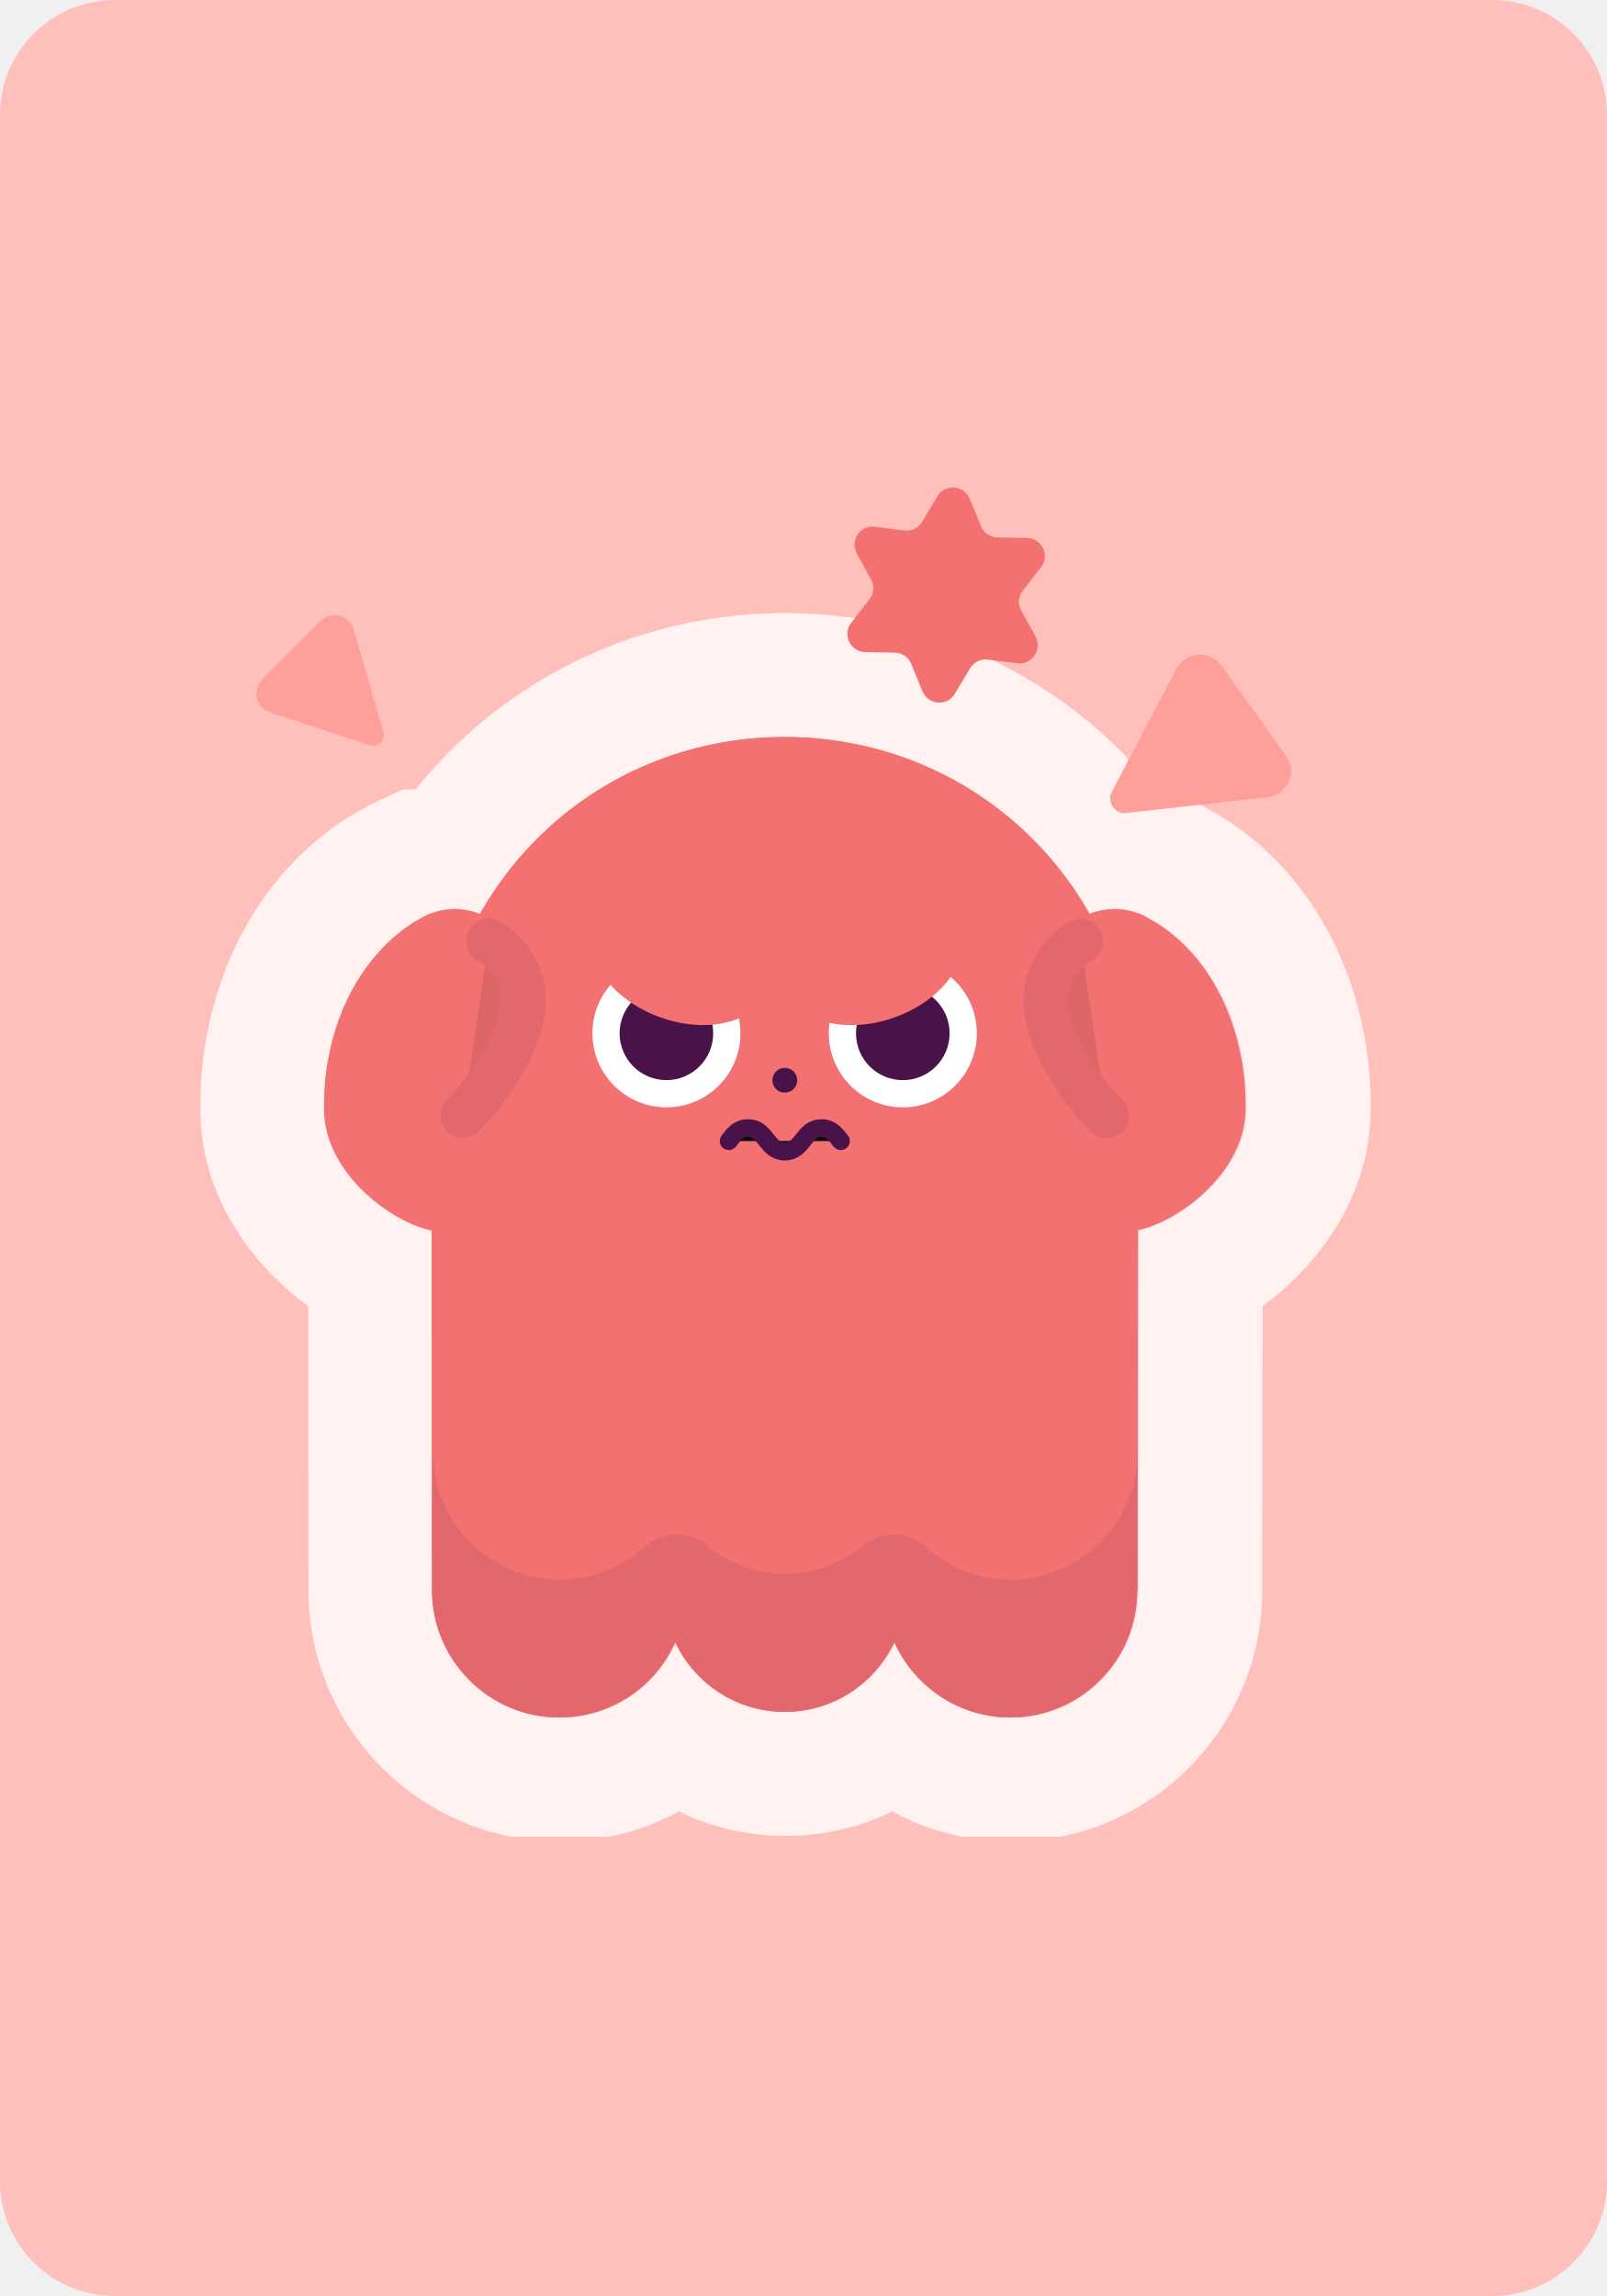
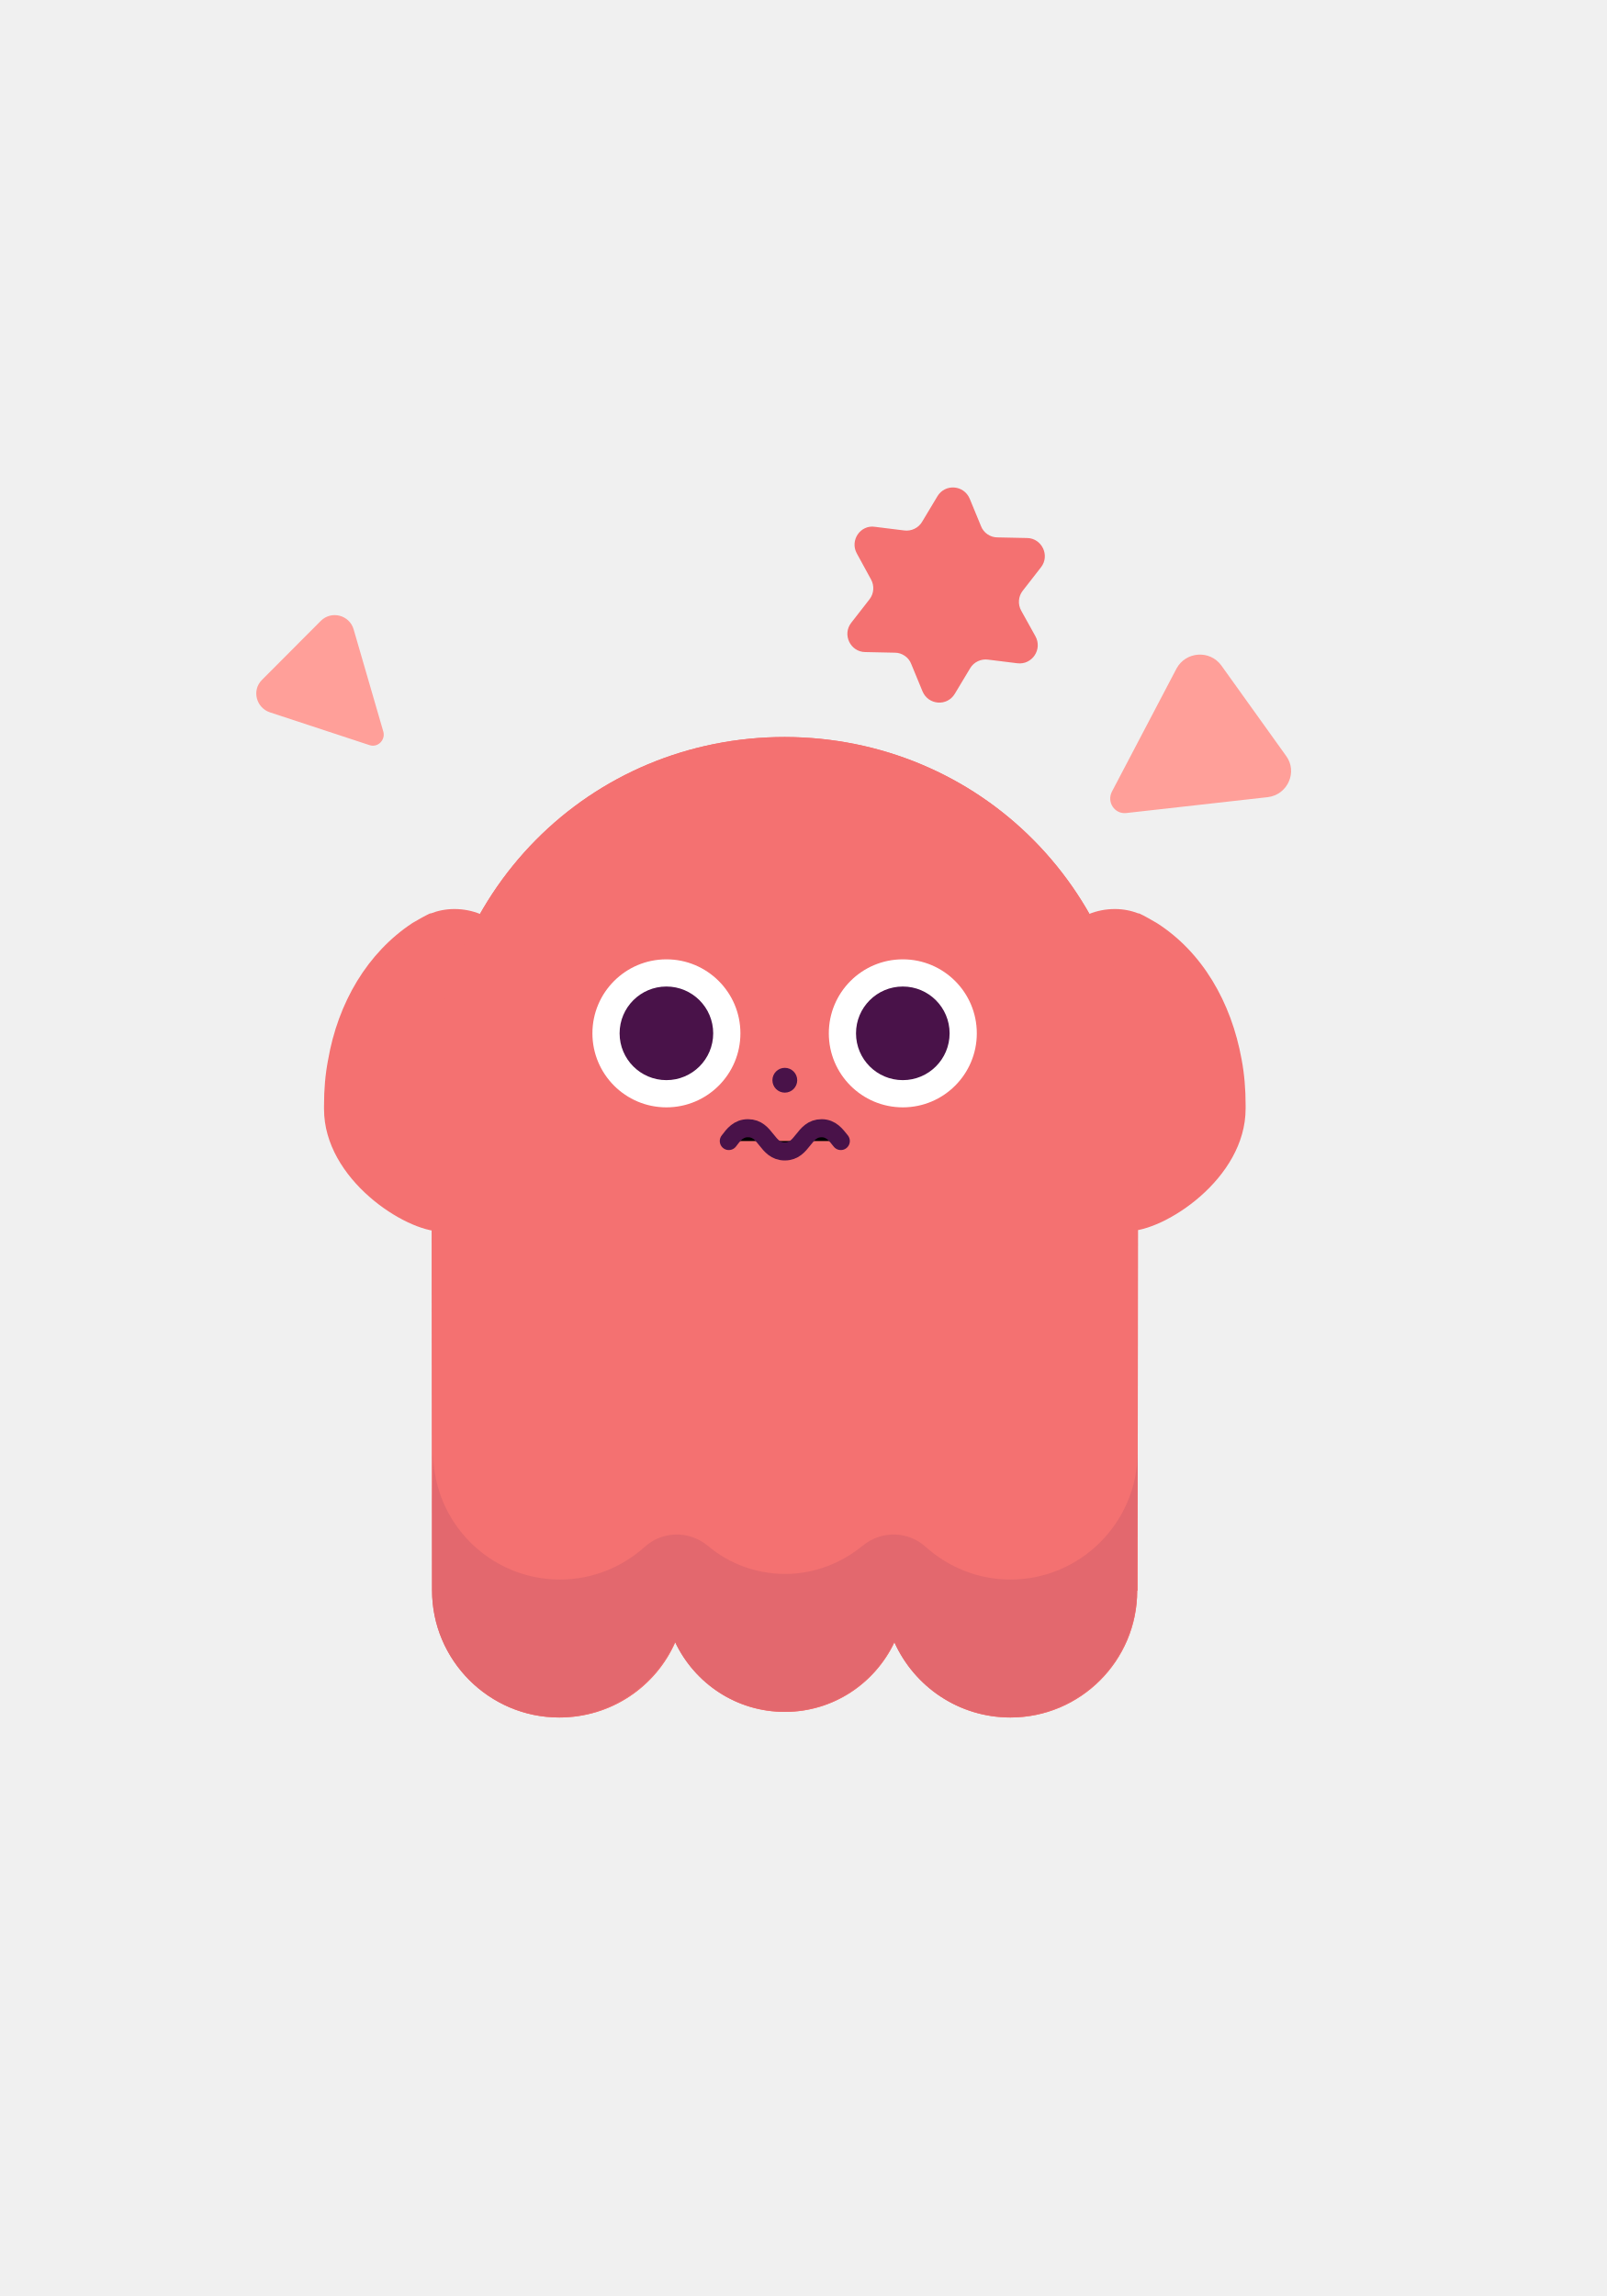
<svg xmlns="http://www.w3.org/2000/svg" width="280" height="400" viewBox="0 0 280 400">
-   <g clip-path="url(#clip0_3425_11821)">
-     <rect width="280" height="400" rx="20" fill="#FFBFBB" />
-     <g clip-path="url(#clip1_3425_11821)">
-       <g opacity="0.8">
-         <mask id="path-2-outside-1_3425_11821" maskUnits="userSpaceOnUse" x="34.512" y="106.401" width="205" height="215" fill="black">
-           <rect fill="white" x="34.512" y="106.401" width="205" height="215" />
-           <path fill-rule="evenodd" clip-rule="evenodd" d="M198.419 214.314C198.378 239.469 198.315 277.129 198.315 277.129C198.315 289.325 188.411 299.222 176.204 299.222C167.206 299.222 159.464 293.855 155.977 286.119C152.559 293.298 145.305 298.246 136.865 298.246C128.425 298.246 121.171 293.298 117.753 286.119C114.335 293.855 106.593 299.222 97.525 299.222C85.319 299.222 75.344 289.255 75.344 277.059C75.344 277.059 75.313 239.535 75.292 214.38C68.592 213.101 56.512 204.521 56.512 193.219V192.801V192.592C56.512 189.874 56.721 187.225 57.209 184.716C58.953 174.611 64.115 165.969 71.927 160.811C72.097 160.714 72.269 160.615 72.444 160.514L72.444 160.514C73.269 160.039 74.132 159.541 74.996 159.139H75.066H75.135C76.391 158.651 77.786 158.372 79.251 158.372C80.824 158.372 82.326 158.674 83.702 159.223C94.452 140.273 114.368 128.401 136.865 128.401C159.331 128.448 179.223 140.303 189.983 159.212C191.352 158.67 192.845 158.372 194.409 158.372C195.873 158.372 197.268 158.651 198.524 159.139H198.594H198.663C199.527 159.541 200.39 160.039 201.215 160.514L201.218 160.516C201.391 160.616 201.563 160.715 201.732 160.811C209.614 165.829 214.706 174.541 216.52 184.577C217.008 187.156 217.217 189.804 217.217 192.522V192.731V193.149C217.217 204.461 205.117 213.046 198.419 214.314Z" />
-         </mask>
-         <path fill-rule="evenodd" clip-rule="evenodd" d="M198.419 214.314C198.378 239.469 198.315 277.129 198.315 277.129C198.315 289.325 188.411 299.222 176.204 299.222C167.206 299.222 159.464 293.855 155.977 286.119C152.559 293.298 145.305 298.246 136.865 298.246C128.425 298.246 121.171 293.298 117.753 286.119C114.335 293.855 106.593 299.222 97.525 299.222C85.319 299.222 75.344 289.255 75.344 277.059C75.344 277.059 75.313 239.535 75.292 214.38C68.592 213.101 56.512 204.521 56.512 193.219V192.801V192.592C56.512 189.874 56.721 187.225 57.209 184.716C58.953 174.611 64.115 165.969 71.927 160.811C72.097 160.714 72.269 160.615 72.444 160.514L72.444 160.514C73.269 160.039 74.132 159.541 74.996 159.139H75.066H75.135C76.391 158.651 77.786 158.372 79.251 158.372C80.824 158.372 82.326 158.674 83.702 159.223C94.452 140.273 114.368 128.401 136.865 128.401C159.331 128.448 179.223 140.303 189.983 159.212C191.352 158.67 192.845 158.372 194.409 158.372C195.873 158.372 197.268 158.651 198.524 159.139H198.594H198.663C199.527 159.541 200.39 160.039 201.215 160.514L201.218 160.516C201.391 160.616 201.563 160.715 201.732 160.811C209.614 165.829 214.706 174.541 216.52 184.577C217.008 187.156 217.217 189.804 217.217 192.522V192.731V193.149C217.217 204.461 205.117 213.046 198.419 214.314Z" fill="#EEEAFD" />
-         <path d="M198.419 214.314L194.402 193.091L176.849 196.414L176.819 214.278L198.419 214.314ZM198.315 277.129L176.715 277.093L176.715 277.111V277.129H198.315ZM155.977 286.119L175.668 277.242L156.511 234.749L136.474 276.834L155.977 286.119ZM117.753 286.119L137.255 276.834L117.019 234.331L97.995 277.39L117.753 286.119ZM75.344 277.059H96.944V277.05L96.944 277.041L75.344 277.059ZM75.292 214.38L96.892 214.363L96.878 196.511L79.343 193.164L75.292 214.38ZM57.209 184.716L78.412 188.842L78.456 188.616L78.495 188.389L57.209 184.716ZM71.927 160.811L61.217 142.054L60.61 142.4L60.026 142.785L71.927 160.811ZM72.444 160.514L83.227 179.23L83.282 179.199L83.336 179.167L72.444 160.514ZM72.444 160.514L61.66 141.799L61.606 141.83L61.552 141.861L72.444 160.514ZM74.996 159.139V137.539H70.207L65.868 139.562L74.996 159.139ZM75.135 159.139V180.739H79.184L82.959 179.272L75.135 159.139ZM83.702 159.223L75.701 179.286L93.196 186.263L102.49 169.881L83.702 159.223ZM136.865 128.401L136.909 106.801L136.887 106.801H136.865V128.401ZM189.983 159.212L171.21 169.895L180.49 186.204L197.937 179.295L189.983 159.212ZM198.524 159.139L190.701 179.272L194.475 180.739H198.524V159.139ZM198.663 159.139L207.792 139.562L203.452 137.539H198.663V159.139ZM201.215 160.514L190.43 179.229L190.437 179.233L201.215 160.514ZM201.218 160.516L212.002 141.8L211.995 141.797L201.218 160.516ZM201.732 160.811L213.333 142.591L212.894 142.311L212.442 142.053L201.732 160.811ZM216.52 184.577L195.264 188.418L195.28 188.507L195.297 188.596L216.52 184.577ZM176.819 214.278C176.799 226.856 176.773 242.559 176.752 255.118C176.742 261.398 176.732 266.892 176.726 270.815C176.723 272.777 176.72 274.347 176.718 275.425C176.717 275.965 176.717 276.382 176.716 276.664C176.716 276.805 176.716 276.912 176.716 276.984C176.716 277.02 176.716 277.047 176.715 277.065C176.715 277.074 176.715 277.081 176.715 277.086C176.715 277.088 176.715 277.09 176.715 277.091C176.715 277.092 176.715 277.092 176.715 277.092C176.715 277.093 176.715 277.093 198.315 277.129C219.915 277.165 219.915 277.164 219.915 277.164C219.915 277.164 219.915 277.163 219.915 277.163C219.915 277.162 219.916 277.16 219.916 277.158C219.916 277.153 219.916 277.146 219.916 277.137C219.916 277.119 219.916 277.092 219.916 277.056C219.916 276.984 219.916 276.876 219.916 276.736C219.917 276.454 219.917 276.037 219.918 275.497C219.92 274.418 219.923 272.849 219.926 270.887C219.932 266.963 219.942 261.47 219.952 255.19C219.973 242.631 219.999 226.927 220.019 214.349L176.819 214.278ZM176.715 277.129C176.715 277.23 176.699 277.275 176.687 277.303C176.669 277.345 176.633 277.406 176.57 277.469C176.507 277.532 176.444 277.57 176.397 277.59C176.364 277.604 176.313 277.622 176.204 277.622V320.822C200.324 320.822 219.916 301.271 219.916 277.129H176.715ZM176.204 277.622C176.113 277.622 176.065 277.609 176.04 277.602C176.01 277.593 175.972 277.577 175.926 277.546C175.82 277.476 175.723 277.364 175.668 277.242L136.285 294.997C143.122 310.163 158.373 320.822 176.204 320.822V277.622ZM136.474 276.834C136.483 276.816 136.5 276.785 136.562 276.744C136.6 276.72 136.655 276.692 136.725 276.671C136.799 276.649 136.853 276.646 136.865 276.646V319.846C154.024 319.846 168.649 309.75 175.479 295.405L136.474 276.834ZM136.865 276.646C136.876 276.646 136.931 276.649 137.005 276.671C137.074 276.692 137.129 276.72 137.167 276.744C137.229 276.785 137.247 276.816 137.255 276.834L98.251 295.405C105.08 309.75 119.706 319.846 136.865 319.846V276.646ZM97.995 277.39C97.976 277.434 97.93 277.497 97.856 277.546C97.824 277.567 97.79 277.583 97.753 277.595C97.72 277.604 97.651 277.622 97.525 277.622V320.822C115.358 320.822 130.723 310.212 137.511 294.848L97.995 277.39ZM97.525 277.622C97.437 277.622 97.389 277.608 97.345 277.589C97.287 277.564 97.206 277.515 97.124 277.434C97.043 277.353 96.996 277.274 96.973 277.22C96.957 277.181 96.944 277.14 96.944 277.059H53.744C53.744 301.201 73.406 320.822 97.525 320.822V277.622ZM75.344 277.059C96.944 277.041 96.944 277.041 96.944 277.041C96.944 277.04 96.944 277.04 96.944 277.039C96.944 277.038 96.944 277.036 96.944 277.034C96.944 277.03 96.944 277.023 96.944 277.014C96.944 276.996 96.944 276.968 96.944 276.933C96.944 276.861 96.944 276.754 96.944 276.613C96.944 276.332 96.943 275.917 96.943 275.38C96.942 274.304 96.941 272.74 96.939 270.785C96.936 266.874 96.931 261.397 96.926 255.135C96.916 242.609 96.903 226.94 96.892 214.363L53.692 214.398C53.703 226.975 53.716 242.645 53.726 255.17C53.731 261.433 53.736 266.91 53.739 270.821C53.741 272.776 53.742 274.34 53.743 275.415C53.743 275.953 53.744 276.368 53.744 276.649C53.744 276.79 53.744 276.897 53.744 276.969C53.744 277.004 53.744 277.032 53.744 277.05C53.744 277.059 53.744 277.066 53.744 277.07C53.744 277.072 53.744 277.074 53.744 277.075C53.744 277.076 53.744 277.076 53.744 277.077C53.744 277.077 53.744 277.077 75.344 277.059ZM79.343 193.164C79.713 193.234 79.981 193.306 80.138 193.353C80.299 193.401 80.391 193.436 80.413 193.445C80.448 193.459 80.326 193.412 80.078 193.274C79.837 193.139 79.545 192.954 79.232 192.723C78.92 192.493 78.63 192.249 78.378 192.005C78.125 191.761 77.946 191.554 77.831 191.404C77.715 191.253 77.695 191.2 77.726 191.261C77.759 191.326 77.857 191.532 77.947 191.878C78.039 192.233 78.112 192.692 78.112 193.219H34.912C34.912 206.79 42.069 217.01 48.4 223.111C54.54 229.028 62.871 233.999 71.242 235.597L79.343 193.164ZM78.112 193.219V192.801H34.912V193.219H78.112ZM78.112 192.801V192.592H34.912V192.801H78.112ZM78.112 192.592C78.112 190.95 78.241 189.719 78.412 188.842L36.007 180.59C35.201 184.732 34.912 188.798 34.912 192.592H78.112ZM78.495 188.389C79.395 183.173 81.767 180.197 83.827 178.838L60.026 142.785C46.462 151.74 38.511 166.049 35.924 181.044L78.495 188.389ZM82.637 179.569C82.85 179.447 83.06 179.326 83.227 179.23L61.66 141.799C61.478 141.903 61.343 141.981 61.217 142.054L82.637 179.569ZM83.336 179.167L83.337 179.167L61.552 141.861L61.552 141.862L83.336 179.167ZM83.229 179.229C83.673 178.973 83.898 178.844 84.092 178.738C84.271 178.64 84.26 178.652 84.124 178.715L65.868 139.562C64.01 140.428 62.331 141.412 61.66 141.799L83.229 179.229ZM74.996 180.739H75.066V137.539H74.996V180.739ZM75.066 180.739H75.135V137.539H75.066V180.739ZM82.959 179.272C81.78 179.73 80.525 179.972 79.251 179.972V136.772C75.046 136.772 71.002 137.571 67.312 139.005L82.959 179.272ZM79.251 179.972C78.042 179.972 76.831 179.737 75.701 179.286L91.703 139.159C87.821 137.611 83.606 136.772 79.251 136.772V179.972ZM102.49 169.881C109.425 157.655 122.188 150.001 136.865 150.001V106.801C106.548 106.801 79.479 122.891 64.915 148.565L102.49 169.881ZM136.82 150.001C151.501 150.032 164.264 157.689 171.21 169.895L208.756 148.529C194.182 122.916 167.161 106.864 136.909 106.801L136.82 150.001ZM194.409 136.772C190.081 136.772 185.892 137.6 182.029 139.13L197.937 179.295C196.812 179.74 195.609 179.972 194.409 179.972V136.772ZM206.347 139.005C202.657 137.571 198.613 136.772 194.409 136.772V179.972C193.134 179.972 191.88 179.73 190.701 179.272L206.347 139.005ZM198.594 137.539H198.524V180.739H198.594V137.539ZM198.663 137.539H198.594V180.739H198.663V137.539ZM211.999 141.799C211.328 141.412 209.649 140.428 207.792 139.562L189.535 178.715C189.399 178.652 189.388 178.64 189.567 178.738C189.761 178.844 189.986 178.973 190.43 179.229L211.999 141.799ZM211.995 141.797L211.992 141.795L190.437 179.233L190.44 179.235L211.995 141.797ZM212.442 142.053C212.316 141.982 212.182 141.904 212.002 141.8L190.433 179.231C190.6 179.327 190.809 179.448 191.023 179.569L212.442 142.053ZM237.775 180.736C235.137 166.133 227.36 151.521 213.333 142.591L190.132 179.032C191.869 180.138 194.276 182.949 195.264 188.418L237.775 180.736ZM238.817 192.522C238.817 188.703 238.524 184.684 237.743 180.559L195.297 188.596C195.492 189.627 195.617 190.906 195.617 192.522H238.817ZM238.817 192.731V192.522H195.617V192.731H238.817ZM238.817 193.149V192.731H195.617V193.149H238.817ZM202.437 235.537C210.825 233.949 219.169 228.972 225.311 223.058C231.648 216.957 238.817 206.732 238.817 193.149H195.617C195.617 192.621 195.69 192.163 195.782 191.807C195.872 191.461 195.97 191.255 196.003 191.191C196.034 191.13 196.014 191.184 195.898 191.335C195.782 191.486 195.602 191.694 195.348 191.938C195.095 192.182 194.805 192.427 194.493 192.657C194.18 192.887 193.888 193.072 193.647 193.206C193.4 193.344 193.279 193.39 193.317 193.375C193.341 193.366 193.434 193.33 193.597 193.282C193.757 193.234 194.027 193.162 194.402 193.091L202.437 235.537Z" fill="white" mask="url(#path-2-outside-1_3425_11821)" />
-       </g>
-       <path d="M182.256 169.727C182.604 163.385 187.831 158.367 194.243 158.367C195.707 158.367 197.101 158.645 198.355 159.133H198.425C198.425 159.133 198.425 159.133 198.495 159.133C199.54 159.621 200.585 160.248 201.561 160.806C209.437 165.824 214.524 174.536 216.336 184.572C216.824 187.15 217.033 189.799 217.033 192.517V192.726C217.033 192.865 217.033 193.005 217.033 193.144C217.033 205.41 202.816 214.47 196.683 214.47C190.062 214.47 192.849 197.465 192.849 190.844C192.849 190.635 192.849 190.496 192.849 190.287C187.413 184.781 182.953 177.393 182.395 171.539C182.395 171.4 182.395 171.26 182.326 171.121C182.326 170.842 182.326 170.563 182.326 170.284C182.256 170.215 182.256 170.006 182.256 169.727Z" fill="#F47171" />
-       <path d="M91.165 169.727C90.816 163.385 85.589 158.367 79.177 158.367C77.714 158.367 76.32 158.645 75.065 159.133H74.996C74.996 159.133 74.996 159.133 74.926 159.133C73.881 159.621 72.835 160.248 71.859 160.806C64.054 165.963 58.896 174.605 57.154 184.711C56.666 187.22 56.457 189.868 56.457 192.587V192.796C56.457 192.935 56.457 193.074 56.457 193.214C56.457 205.48 70.675 214.54 76.808 214.54C83.429 214.54 80.641 197.535 80.641 190.914C80.641 190.705 80.641 190.565 80.641 190.356C86.077 184.85 90.537 177.463 91.095 171.609C91.095 171.469 91.095 171.33 91.165 171.19C91.165 170.912 91.165 170.633 91.165 170.354C91.165 170.215 91.165 170.006 91.165 169.727Z" fill="#F47171" />
-       <path d="M198.288 192.238C198.288 193.283 198.218 277.125 198.218 277.125H198.148C198.148 289.322 188.252 299.218 176.055 299.218C167.065 299.218 159.329 293.852 155.844 286.116C152.429 293.294 145.181 298.243 136.748 298.243C128.315 298.243 121.067 293.294 117.651 286.116C114.236 293.852 106.5 299.218 97.44 299.218C85.244 299.218 75.278 289.252 75.278 277.056C75.278 277.056 75.208 193.213 75.208 192.168C75.208 155.021 103.085 128.398 136.748 128.398C170.41 128.468 198.288 155.091 198.288 192.238Z" fill="#F47171" />
-       <path d="M198.288 192.238C198.288 193.283 198.218 277.125 198.218 277.125H198.148C198.148 289.322 188.252 299.218 176.055 299.218C167.065 299.218 159.329 293.852 155.844 286.116C152.429 293.294 145.181 298.243 136.748 298.243C128.315 298.243 121.067 293.294 117.651 286.116C114.236 293.852 106.5 299.218 97.44 299.218C85.244 299.218 75.278 289.252 75.278 277.056C75.278 277.056 75.208 193.213 75.208 192.168C75.208 155.021 103.085 128.398 136.748 128.398C170.41 128.468 198.288 155.091 198.288 192.238Z" fill="#F47171" />
-       <path opacity="0.1" d="M198.214 253.084C198.144 265.281 188.247 275.178 176.051 275.178C170.406 275.178 165.248 273.017 161.345 269.532C158.209 266.675 153.54 266.605 150.264 269.323C146.57 272.32 141.901 274.202 136.813 274.202C131.725 274.202 126.986 272.39 123.362 269.323C120.087 266.605 115.417 266.675 112.281 269.532C108.378 273.017 103.221 275.178 97.575 275.178C85.379 275.178 75.482 265.281 75.482 253.084L75.273 262.354V277.059C75.273 289.256 85.17 299.152 97.366 299.152C106.357 299.152 114.093 293.786 117.578 286.05C120.993 293.228 128.241 298.177 136.674 298.177C145.107 298.177 152.425 293.228 155.77 286.05C159.185 293.786 166.991 299.152 175.981 299.152C188.178 299.152 198.074 289.256 198.074 277.059L198.214 253.084Z" fill="#4B194E" />
-       <path d="M157.304 192.918C164.425 192.918 170.197 187.145 170.197 180.024C170.197 172.903 164.425 167.131 157.304 167.131C150.183 167.131 144.411 172.903 144.411 180.024C144.411 187.145 150.183 192.918 157.304 192.918Z" fill="white" />
-       <path d="M157.303 188.177C161.806 188.177 165.457 184.526 165.457 180.022C165.457 175.519 161.806 171.868 157.303 171.868C152.799 171.868 149.149 175.519 149.149 180.022C149.149 184.526 152.799 188.177 157.303 188.177Z" fill="#491249" />
-       <path d="M116.114 192.918C123.235 192.918 129.008 187.145 129.008 180.024C129.008 172.903 123.235 167.131 116.114 167.131C108.993 167.131 103.221 172.903 103.221 180.024C103.221 187.145 108.993 192.918 116.114 192.918Z" fill="white" />
-       <path d="M116.113 188.177C120.616 188.177 124.267 184.526 124.267 180.022C124.267 175.519 120.616 171.868 116.113 171.868C111.61 171.868 107.959 175.519 107.959 180.022C107.959 184.526 111.61 188.177 116.113 188.177Z" fill="#491249" />
-       <path d="M133.817 172.44C135.815 166.819 130.673 159.859 122.332 156.894C113.99 153.929 105.609 156.082 103.611 161.704C101.613 167.325 106.755 174.285 115.096 177.25C123.437 180.215 131.819 178.062 133.817 172.44Z" fill="#F47171" />
-       <path d="M155.822 177.263C164.163 174.299 169.305 167.338 167.307 161.717C165.309 156.096 156.928 153.942 148.586 156.907C140.245 159.872 135.103 166.832 137.101 172.454C139.099 178.075 147.481 180.228 155.822 177.263Z" fill="#F47171" />
-       <path d="M136.745 190.355C137.938 190.355 138.906 189.388 138.906 188.195C138.906 187.001 137.938 186.034 136.745 186.034C135.552 186.034 134.584 187.001 134.584 188.195C134.584 189.388 135.552 190.355 136.745 190.355Z" fill="#491249" />
-       <path d="M146.5 198.785C145.663 197.74 144.827 196.555 143.154 196.555C139.948 196.555 139.948 200.597 136.743 200.597C133.537 200.597 133.537 196.555 130.331 196.555C128.658 196.555 127.822 197.67 126.985 198.785" stroke="#491249" stroke-width="3.146" stroke-miterlimit="10" stroke-linecap="round" stroke-linejoin="round" />
-       <path opacity="0.1" d="M188.25 163.945C184.835 165.896 182.465 169.52 182.256 173.702C182.256 173.911 182.256 174.12 182.256 174.329C182.256 174.608 182.256 174.887 182.256 175.166C182.256 175.305 182.256 175.444 182.326 175.584C182.883 181.438 187.344 188.826 192.78 194.331" stroke="#4B194E" stroke-width="7.859" stroke-miterlimit="10" stroke-linecap="round" stroke-linejoin="round" />
-       <path opacity="0.1" d="M85.171 163.945C88.585 165.896 90.955 169.52 91.164 173.702C91.164 173.911 91.164 174.12 91.164 174.329C91.164 174.608 91.164 174.887 91.164 175.166C91.164 175.305 91.164 175.444 91.094 175.584C90.537 181.438 86.076 188.826 80.64 194.331" stroke="#4B194E" stroke-width="7.859" stroke-miterlimit="10" stroke-linecap="round" stroke-linejoin="round" />
-       <path d="M55.878 108.184L45.653 118.442C43.832 120.234 44.62 123.301 47.031 124.103L64.364 129.807C65.821 130.312 67.182 128.918 66.796 127.485L61.627 109.682C60.917 107.137 57.733 106.309 55.878 108.184Z" fill="#FF9F99" />
-       <path d="M224.069 131.664L212.806 115.944C210.809 113.184 206.612 113.498 205.007 116.446L193.739 137.915C192.801 139.728 194.21 141.868 196.232 141.645L220.891 138.877C224.364 138.469 226.154 134.447 224.069 131.664Z" fill="#FF9F99" />
-       <path d="M177.264 115.551L172.162 114.919C170.942 114.751 169.69 115.324 169.043 116.407L166.365 120.867C165.027 123.098 161.754 122.86 160.737 120.447L158.767 115.665C158.323 114.503 157.154 113.703 155.909 113.709L150.735 113.599C148.18 113.567 146.712 110.559 148.31 108.506L151.507 104.401C152.284 103.407 152.367 102.034 151.769 100.957L149.273 96.387C148.057 94.124 149.926 91.398 152.432 91.779L157.534 92.412C158.755 92.58 160.007 92.007 160.654 90.924L163.331 86.463C164.67 84.233 167.942 84.471 168.96 86.884L170.93 91.665C171.374 92.828 172.543 93.628 173.788 93.622L178.962 93.731C181.516 93.764 182.985 96.772 181.386 98.824L178.189 102.929C177.412 103.923 177.329 105.297 177.927 106.373L180.404 110.834C181.684 113.142 179.815 115.867 177.264 115.551Z" fill="#F47171" />
-     </g>
-   </g>
-   <defs>
-     <clipPath id="clip0_3425_11821">
-       <rect width="280" height="400" rx="20" fill="white" />
-     </clipPath>
-     <clipPath id="clip1_3425_11821">
-       <rect width="288.001" height="240" fill="white" transform="translate(-4.99951 80)" />
-     </clipPath>
-   </defs>
+   <path d="M182.256 169.727C182.604 163.385 187.831 158.367 194.243 158.367C195.707 158.367 197.101 158.645 198.355 159.133H198.425C198.425 159.133 198.425 159.133 198.495 159.133C199.54 159.621 200.585 160.248 201.561 160.806C209.437 165.824 214.524 174.536 216.336 184.572C216.824 187.15 217.033 189.799 217.033 192.517V192.726C217.033 192.865 217.033 193.005 217.033 193.144C217.033 205.41 202.816 214.47 196.683 214.47C190.062 214.47 192.849 197.465 192.849 190.844C192.849 190.635 192.849 190.496 192.849 190.287C187.413 184.781 182.953 177.393 182.395 171.539C182.395 171.4 182.395 171.26 182.326 171.121C182.326 170.842 182.326 170.563 182.326 170.284C182.256 170.215 182.256 170.006 182.256 169.727Z" fill="#F47171" />
+   <path d="M91.165 169.727C90.816 163.385 85.589 158.367 79.177 158.367C77.714 158.367 76.32 158.645 75.065 159.133H74.996C74.996 159.133 74.996 159.133 74.926 159.133C73.881 159.621 72.835 160.248 71.859 160.806C64.054 165.963 58.896 174.605 57.154 184.711C56.666 187.22 56.457 189.868 56.457 192.587V192.796C56.457 192.935 56.457 193.074 56.457 193.214C56.457 205.48 70.675 214.54 76.808 214.54C83.429 214.54 80.641 197.535 80.641 190.914C80.641 190.705 80.641 190.565 80.641 190.356C86.077 184.85 90.537 177.463 91.095 171.609C91.095 171.469 91.095 171.33 91.165 171.19C91.165 170.912 91.165 170.633 91.165 170.354C91.165 170.215 91.165 170.006 91.165 169.727Z" fill="#F47171" />
+   <path d="M198.288 192.238C198.288 193.283 198.218 277.125 198.218 277.125H198.148C198.148 289.322 188.252 299.218 176.055 299.218C167.065 299.218 159.329 293.852 155.844 286.116C152.429 293.294 145.181 298.243 136.748 298.243C128.315 298.243 121.067 293.294 117.651 286.116C114.236 293.852 106.5 299.218 97.44 299.218C85.244 299.218 75.278 289.252 75.278 277.056C75.278 277.056 75.208 193.213 75.208 192.168C75.208 155.021 103.085 128.398 136.748 128.398C170.41 128.468 198.288 155.091 198.288 192.238Z" fill="#F47171" />
+   <path d="M198.288 192.238C198.288 193.283 198.218 277.125 198.218 277.125H198.148C198.148 289.322 188.252 299.218 176.055 299.218C167.065 299.218 159.329 293.852 155.844 286.116C152.429 293.294 145.181 298.243 136.748 298.243C128.315 298.243 121.067 293.294 117.651 286.116C114.236 293.852 106.5 299.218 97.44 299.218C85.244 299.218 75.278 289.252 75.278 277.056C75.278 277.056 75.208 193.213 75.208 192.168C75.208 155.021 103.085 128.398 136.748 128.398C170.41 128.468 198.288 155.091 198.288 192.238Z" fill="#F47171" />
+   <path opacity="0.1" d="M198.214 253.084C198.144 265.281 188.247 275.178 176.051 275.178C170.406 275.178 165.248 273.017 161.345 269.532C158.209 266.675 153.54 266.605 150.264 269.323C146.57 272.32 141.901 274.202 136.813 274.202C131.725 274.202 126.986 272.39 123.362 269.323C120.087 266.605 115.417 266.675 112.281 269.532C108.378 273.017 103.221 275.178 97.575 275.178C85.379 275.178 75.482 265.281 75.482 253.084L75.273 262.354V277.059C75.273 289.256 85.17 299.152 97.366 299.152C106.357 299.152 114.093 293.786 117.578 286.05C120.993 293.228 128.241 298.177 136.674 298.177C145.107 298.177 152.425 293.228 155.77 286.05C159.185 293.786 166.991 299.152 175.981 299.152C188.178 299.152 198.074 289.256 198.074 277.059L198.214 253.084Z" fill="#4B194E" />
+   <path d="M157.304 192.918C164.425 192.918 170.197 187.145 170.197 180.024C170.197 172.903 164.425 167.131 157.304 167.131C150.183 167.131 144.411 172.903 144.411 180.024C144.411 187.145 150.183 192.918 157.304 192.918Z" fill="white" />
+   <path d="M157.303 188.177C161.806 188.177 165.457 184.526 165.457 180.022C165.457 175.519 161.806 171.868 157.303 171.868C152.799 171.868 149.149 175.519 149.149 180.022C149.149 184.526 152.799 188.177 157.303 188.177Z" fill="#491249" />
+   <path d="M116.114 192.918C123.235 192.918 129.008 187.145 129.008 180.024C129.008 172.903 123.235 167.131 116.114 167.131C108.993 167.131 103.221 172.903 103.221 180.024C103.221 187.145 108.993 192.918 116.114 192.918Z" fill="white" />
+   <path d="M116.113 188.177C120.616 188.177 124.267 184.526 124.267 180.022C124.267 175.519 120.616 171.868 116.113 171.868C111.61 171.868 107.959 175.519 107.959 180.022C107.959 184.526 111.61 188.177 116.113 188.177Z" fill="#491249" />
+   <path d="M136.745 190.355C137.938 190.355 138.906 189.388 138.906 188.195C138.906 187.001 137.938 186.034 136.745 186.034C135.552 186.034 134.584 187.001 134.584 188.195C134.584 189.388 135.552 190.355 136.745 190.355Z" fill="#491249" />
+   <path d="M146.5 198.785C145.663 197.74 144.827 196.555 143.154 196.555C139.948 196.555 139.948 200.597 136.743 200.597C133.537 200.597 133.537 196.555 130.331 196.555C128.658 196.555 127.822 197.67 126.985 198.785" stroke="#491249" stroke-width="3.146" stroke-miterlimit="10" stroke-linecap="round" stroke-linejoin="round" />
+   <path d="M55.878 108.184L45.653 118.442C43.832 120.234 44.62 123.301 47.031 124.103L64.364 129.807C65.821 130.312 67.182 128.918 66.796 127.485L61.627 109.682C60.917 107.137 57.733 106.309 55.878 108.184Z" fill="#FF9F99" />
+   <path d="M224.069 131.664L212.806 115.944C210.809 113.184 206.612 113.498 205.007 116.446L193.739 137.915C192.801 139.728 194.21 141.868 196.232 141.645L220.891 138.877C224.364 138.469 226.154 134.447 224.069 131.664Z" fill="#FF9F99" />
+   <path d="M177.264 115.551L172.162 114.919C170.942 114.751 169.69 115.324 169.043 116.407L166.365 120.867C165.027 123.098 161.754 122.86 160.737 120.447L158.767 115.665C158.323 114.503 157.154 113.703 155.909 113.709L150.735 113.599C148.18 113.567 146.712 110.559 148.31 108.506L151.507 104.401C152.284 103.407 152.367 102.034 151.769 100.957L149.273 96.387C148.057 94.124 149.926 91.398 152.432 91.779L157.534 92.412C158.755 92.58 160.007 92.007 160.654 90.924L163.331 86.463C164.67 84.233 167.942 84.471 168.96 86.884L170.93 91.665C171.374 92.828 172.543 93.628 173.788 93.622L178.962 93.731C181.516 93.764 182.985 96.772 181.386 98.824L178.189 102.929C177.412 103.923 177.329 105.297 177.927 106.373L180.404 110.834C181.684 113.142 179.815 115.867 177.264 115.551Z" fill="#F47171" />
</svg>
